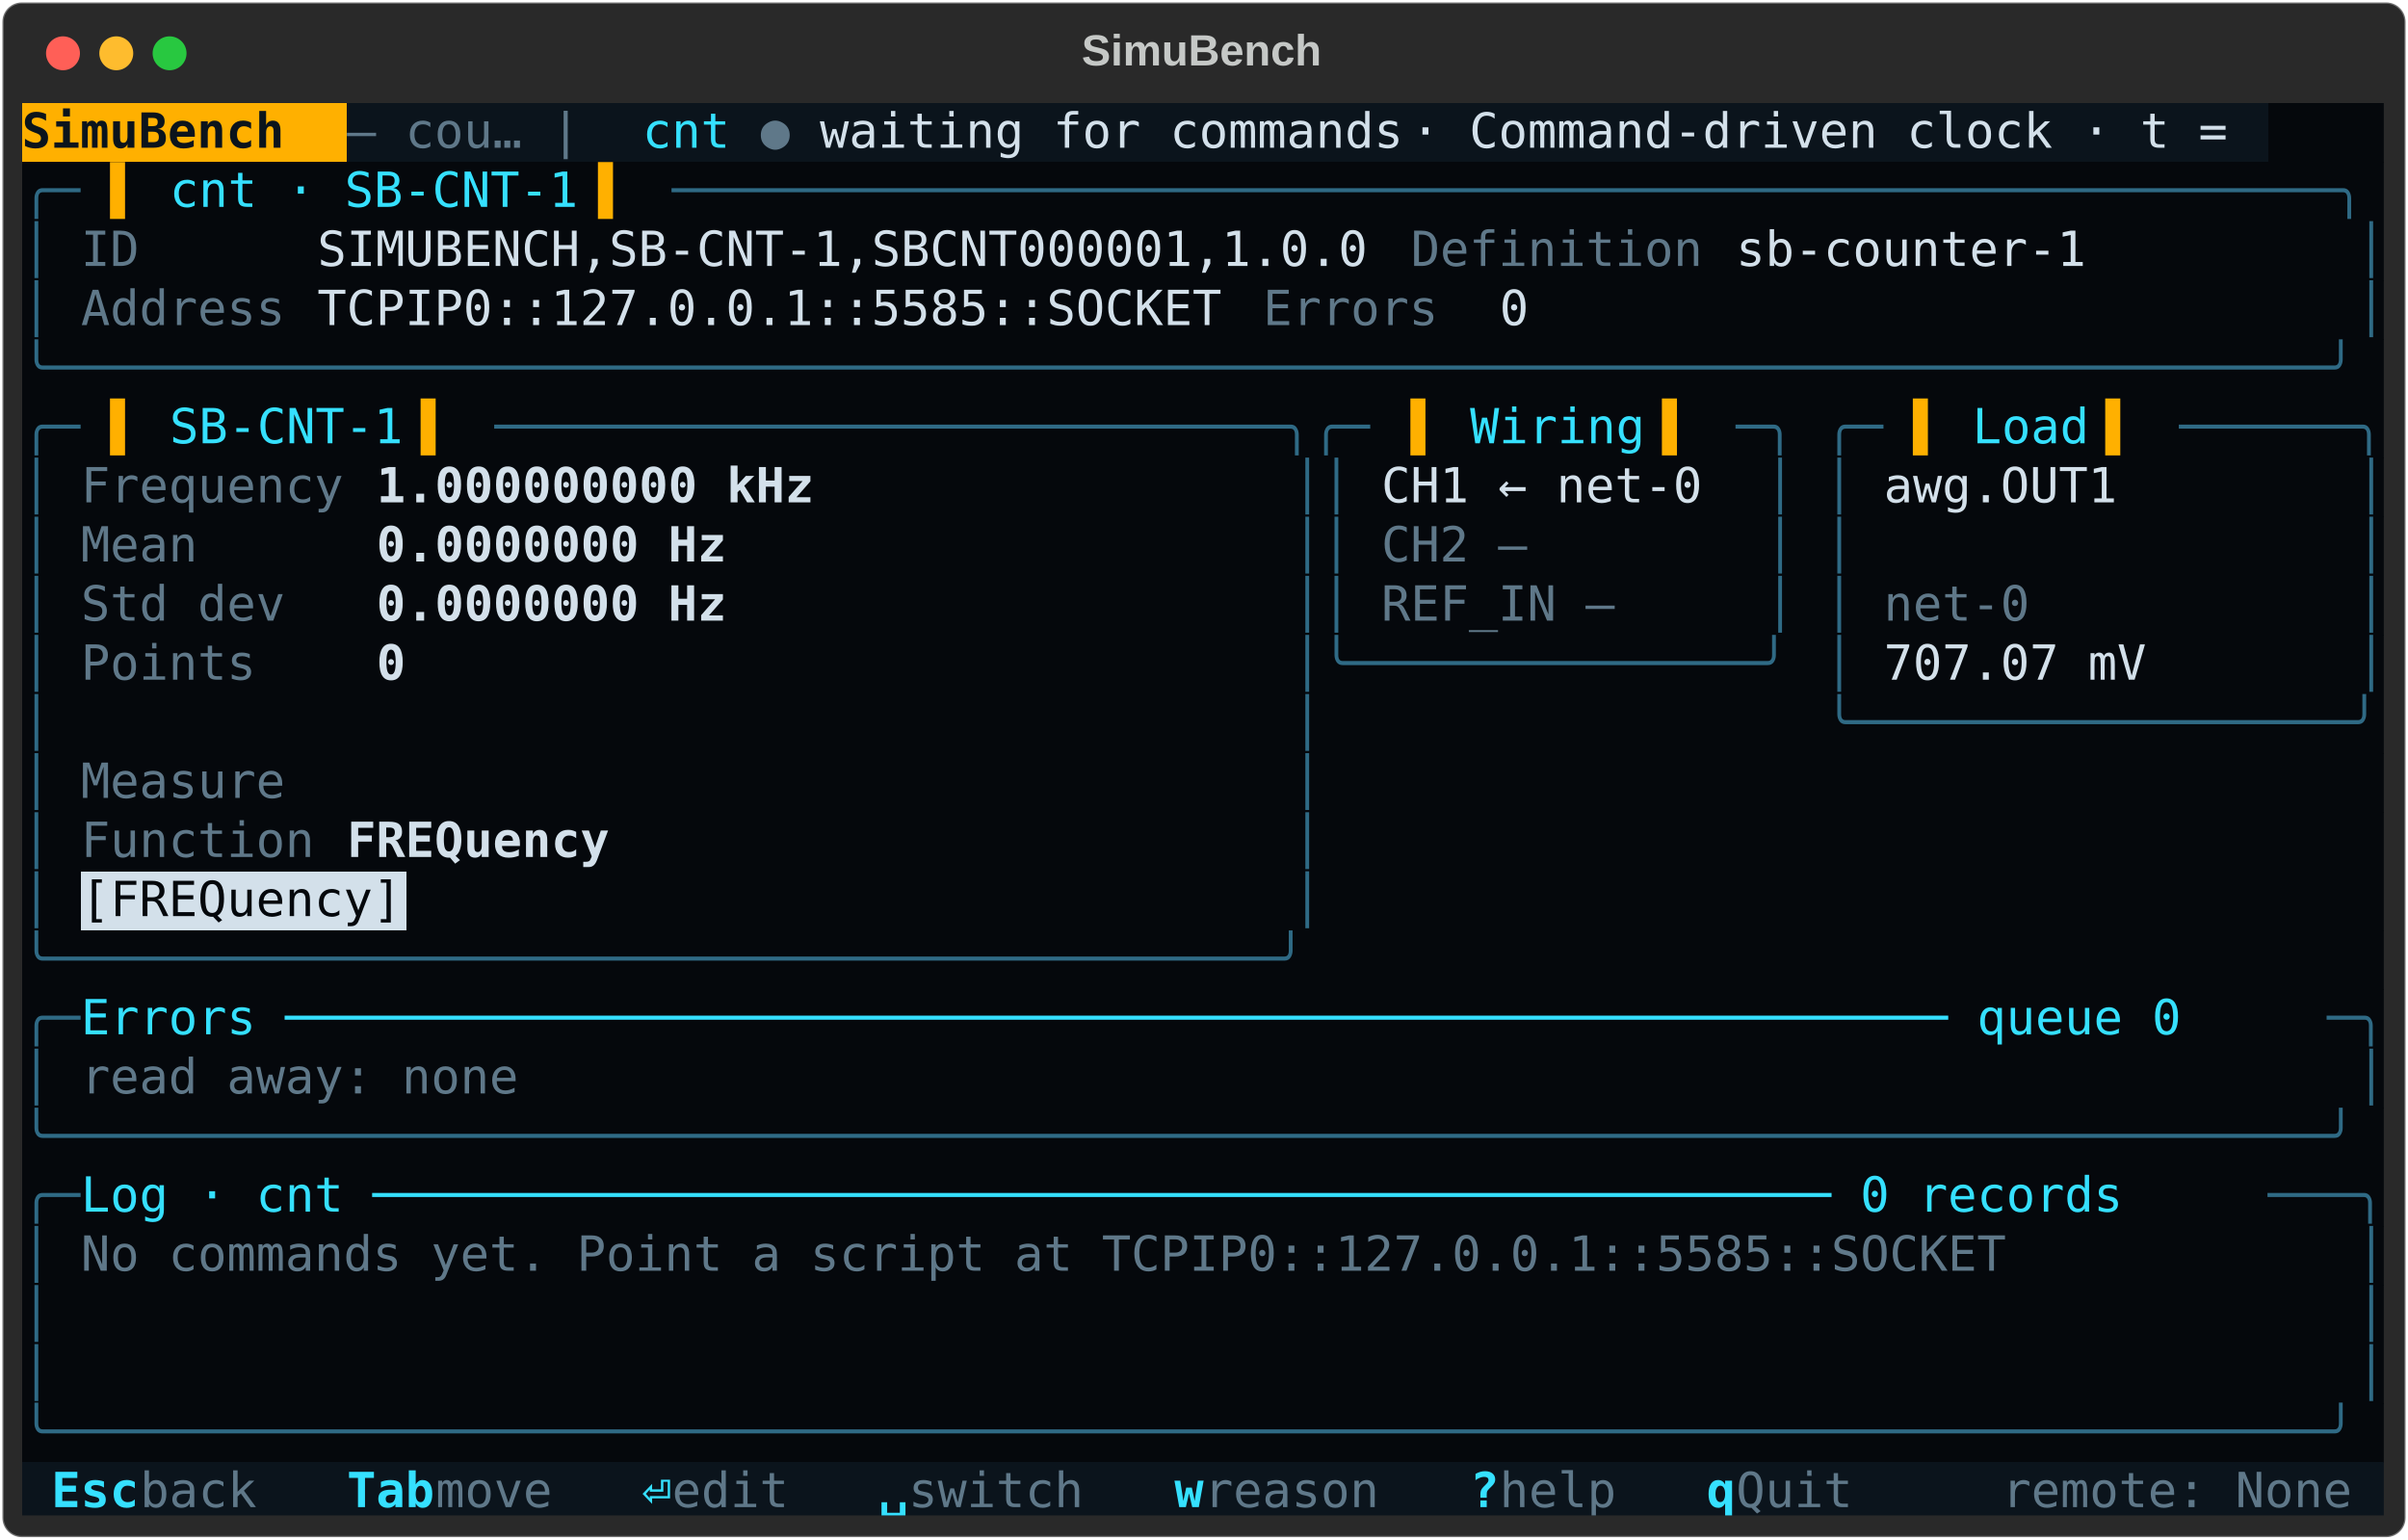
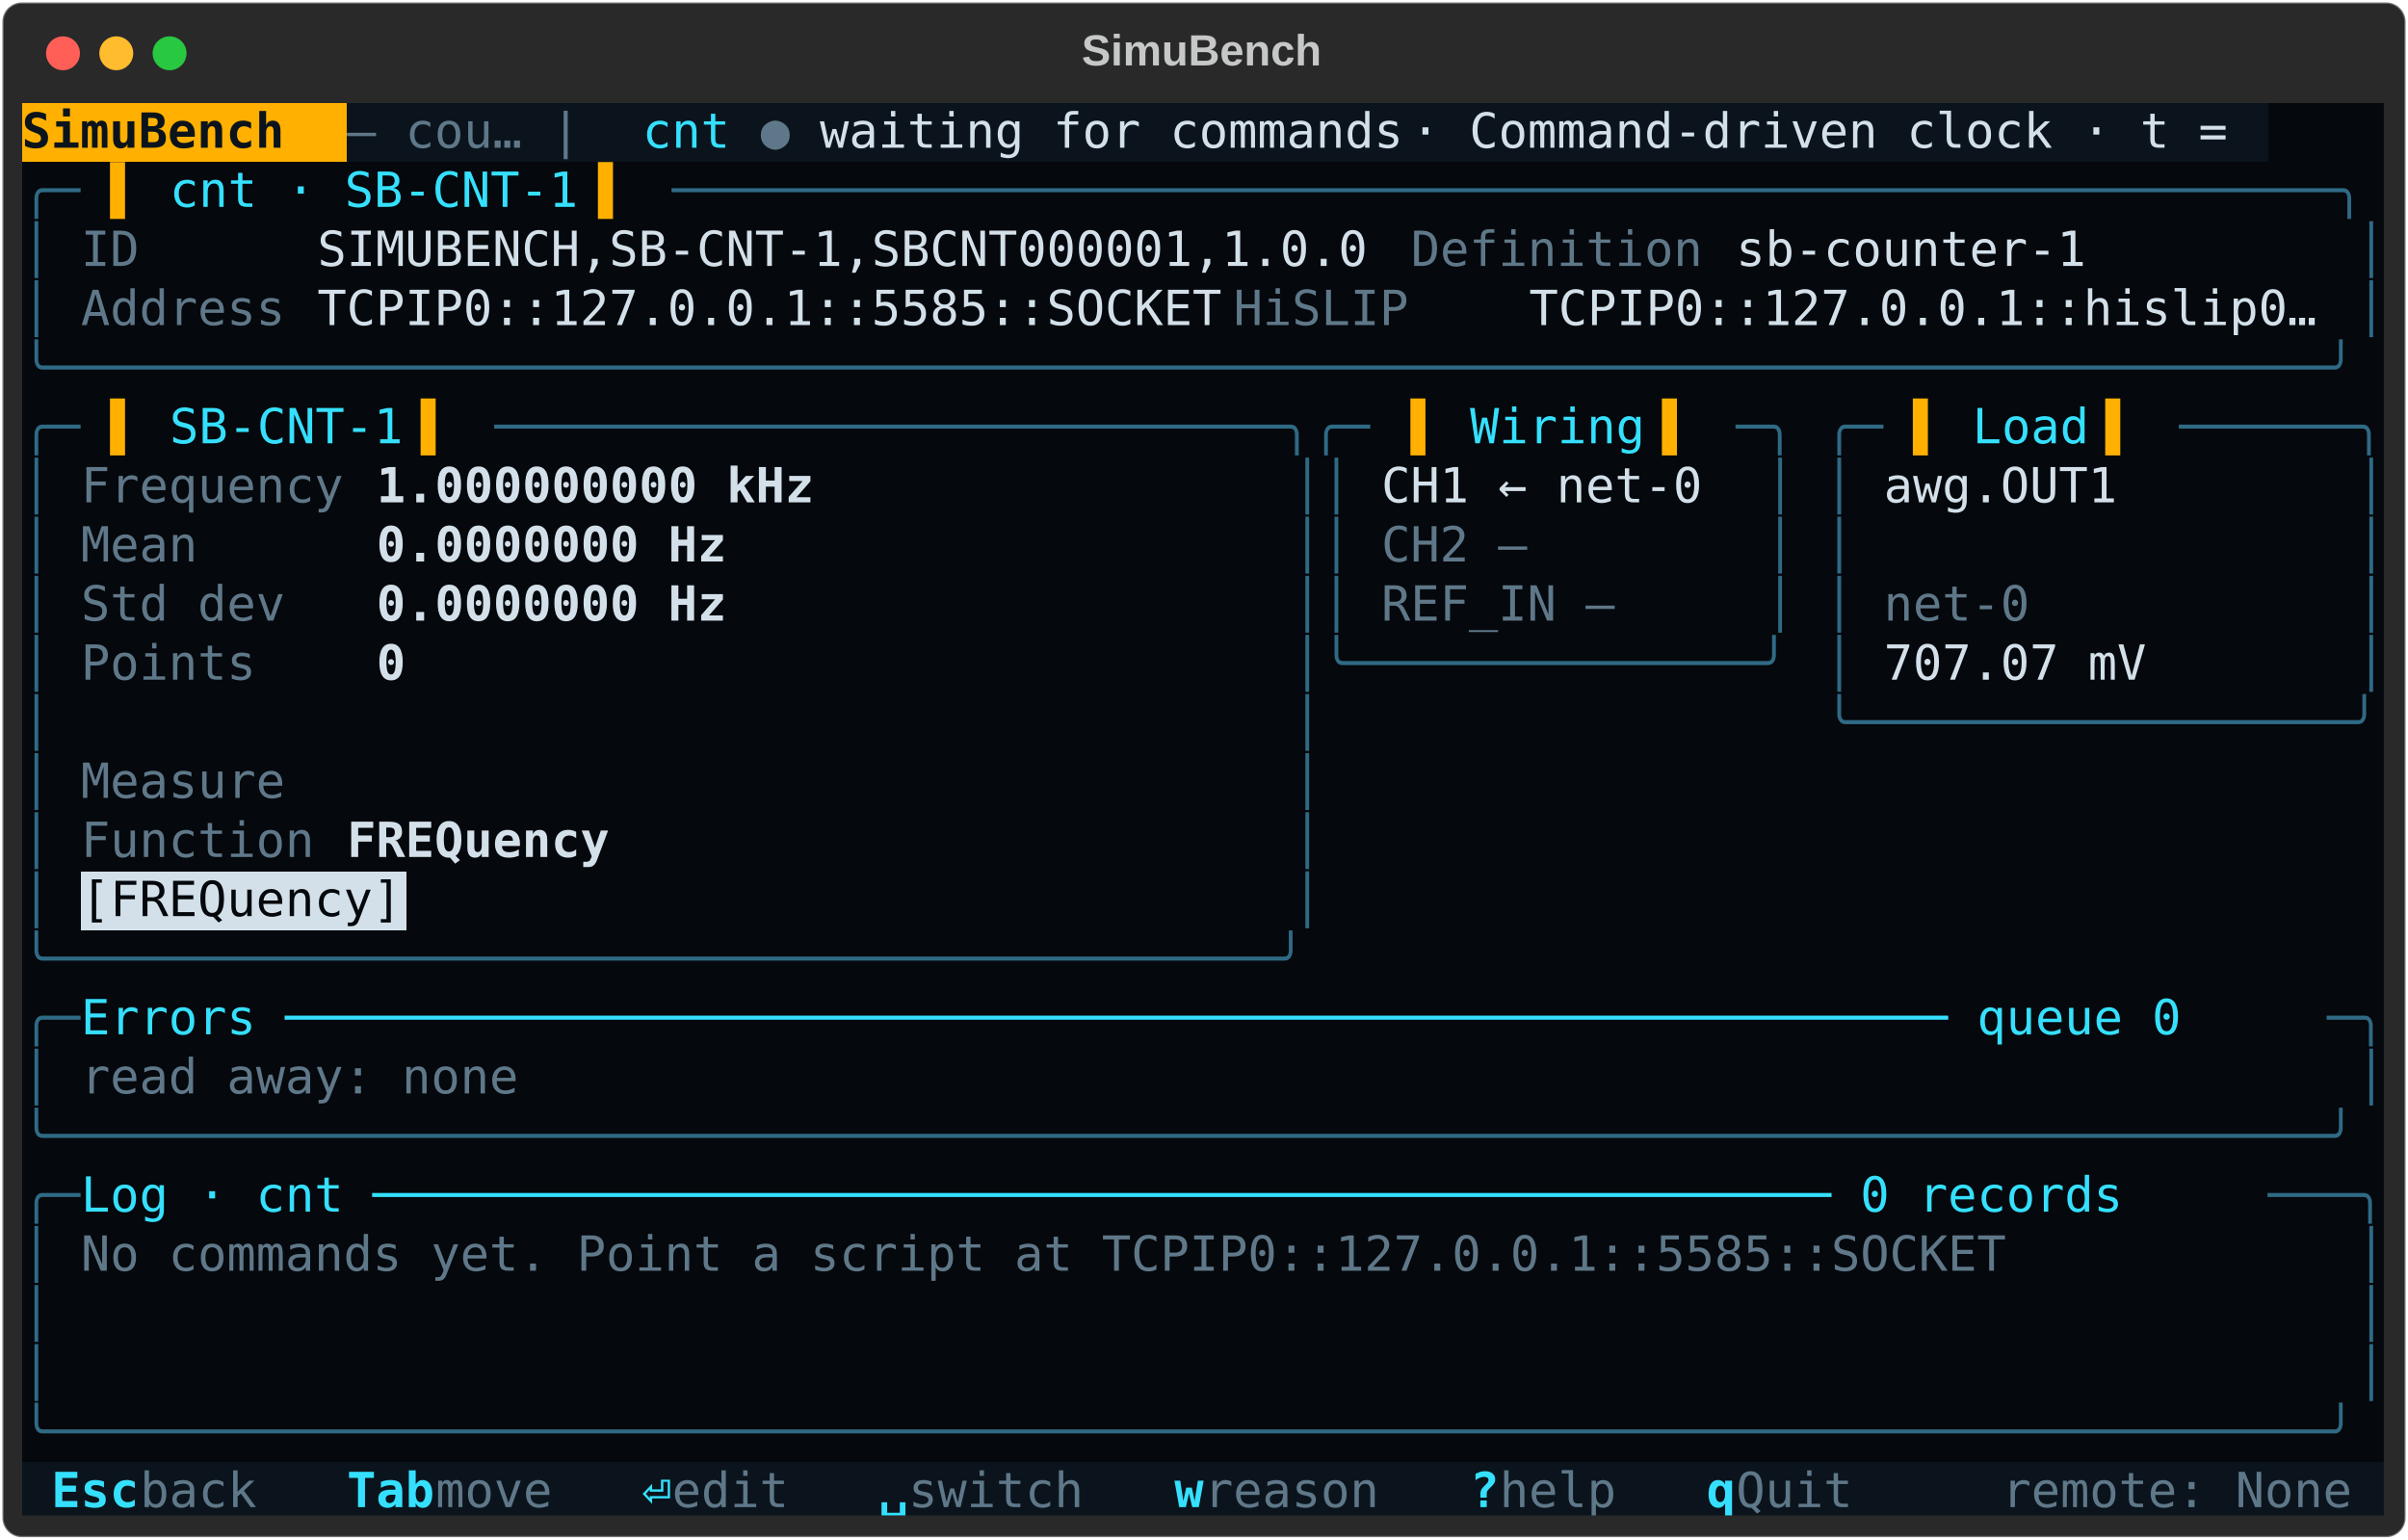
<svg xmlns="http://www.w3.org/2000/svg" class="rich-terminal" viewBox="0 0 994 635.6">
  <style>

    @font-face {
        font-family: "Fira Code";
        src: local("FiraCode-Regular"),
                url("https://cdnjs.cloudflare.com/ajax/libs/firacode/6.2.0/woff2/FiraCode-Regular.woff2") format("woff2"),
                url("https://cdnjs.cloudflare.com/ajax/libs/firacode/6.2.0/woff/FiraCode-Regular.woff") format("woff");
        font-style: normal;
        font-weight: 400;
    }
    @font-face {
        font-family: "Fira Code";
        src: local("FiraCode-Bold"),
                url("https://cdnjs.cloudflare.com/ajax/libs/firacode/6.2.0/woff2/FiraCode-Bold.woff2") format("woff2"),
                url("https://cdnjs.cloudflare.com/ajax/libs/firacode/6.2.0/woff/FiraCode-Bold.woff") format("woff");
        font-style: bold;
        font-weight: 700;
    }

    .terminal-matrix {
        font-family: Fira Code, monospace;
        font-size: 20px;
        line-height: 24.4px;
        font-variant-east-asian: full-width;
    }

    .terminal-title {
        font-size: 18px;
        font-weight: bold;
        font-family: arial;
    }

    .terminal-r1 { fill: #0b141c;font-weight: bold }
.terminal-r2 { fill: #5f7889 }
.terminal-r3 { fill: #35e0ff }
.terminal-r4 { fill: #d3e0ea }
.terminal-r5 { fill: #c5c8c6 }
.terminal-r6 { fill: #2f6a85 }
.terminal-r7 { fill: #ffb000 }
.terminal-r8 { fill: #d3e0ea;font-weight: bold }
.terminal-r9 { fill: #05080c }
.terminal-r10 { fill: #35e0ff;font-weight: bold }
    </style>
  <defs>
    <clipPath id="terminal-clip-terminal">
      <rect x="0" y="0" width="975.0" height="584.6" />
    </clipPath>
    <clipPath id="terminal-line-0">
      <rect x="0" y="1.5" width="976" height="24.65" />
    </clipPath>
    <clipPath id="terminal-line-1">
      <rect x="0" y="25.9" width="976" height="24.65" />
    </clipPath>
    <clipPath id="terminal-line-2">
      <rect x="0" y="50.3" width="976" height="24.65" />
    </clipPath>
    <clipPath id="terminal-line-3">
      <rect x="0" y="74.7" width="976" height="24.65" />
    </clipPath>
    <clipPath id="terminal-line-4">
      <rect x="0" y="99.1" width="976" height="24.65" />
    </clipPath>
    <clipPath id="terminal-line-5">
      <rect x="0" y="123.5" width="976" height="24.65" />
    </clipPath>
    <clipPath id="terminal-line-6">
      <rect x="0" y="147.9" width="976" height="24.65" />
    </clipPath>
    <clipPath id="terminal-line-7">
      <rect x="0" y="172.3" width="976" height="24.65" />
    </clipPath>
    <clipPath id="terminal-line-8">
      <rect x="0" y="196.7" width="976" height="24.65" />
    </clipPath>
    <clipPath id="terminal-line-9">
      <rect x="0" y="221.1" width="976" height="24.65" />
    </clipPath>
    <clipPath id="terminal-line-10">
      <rect x="0" y="245.5" width="976" height="24.65" />
    </clipPath>
    <clipPath id="terminal-line-11">
      <rect x="0" y="269.9" width="976" height="24.65" />
    </clipPath>
    <clipPath id="terminal-line-12">
      <rect x="0" y="294.3" width="976" height="24.65" />
    </clipPath>
    <clipPath id="terminal-line-13">
      <rect x="0" y="318.7" width="976" height="24.65" />
    </clipPath>
    <clipPath id="terminal-line-14">
      <rect x="0" y="343.1" width="976" height="24.65" />
    </clipPath>
    <clipPath id="terminal-line-15">
      <rect x="0" y="367.5" width="976" height="24.65" />
    </clipPath>
    <clipPath id="terminal-line-16">
      <rect x="0" y="391.9" width="976" height="24.65" />
    </clipPath>
    <clipPath id="terminal-line-17">
      <rect x="0" y="416.3" width="976" height="24.65" />
    </clipPath>
    <clipPath id="terminal-line-18">
      <rect x="0" y="440.7" width="976" height="24.65" />
    </clipPath>
    <clipPath id="terminal-line-19">
      <rect x="0" y="465.1" width="976" height="24.65" />
    </clipPath>
    <clipPath id="terminal-line-20">
      <rect x="0" y="489.5" width="976" height="24.65" />
    </clipPath>
    <clipPath id="terminal-line-21">
      <rect x="0" y="513.9" width="976" height="24.65" />
    </clipPath>
    <clipPath id="terminal-line-22">
      <rect x="0" y="538.3" width="976" height="24.65" />
    </clipPath>
  </defs>
  <rect fill="#292929" stroke="rgba(255,255,255,0.35)" stroke-width="1" x="1" y="1" width="992" height="633.6" rx="8" />
  <text class="terminal-title" fill="#c5c8c6" text-anchor="middle" x="496" y="27">SimuBench</text>
  <g transform="translate(26,22)">
    <circle cx="0" cy="0" r="7" fill="#ff5f57" />
    <circle cx="22" cy="0" r="7" fill="#febc2e" />
    <circle cx="44" cy="0" r="7" fill="#28c840" />
  </g>
  <g transform="translate(9, 41)" clip-path="url(#terminal-clip-terminal)">
    <rect fill="#ffb000" x="0" y="1.5" width="134.2" height="24.65" shape-rendering="crispEdges" />
    <rect fill="#0b141c" x="134.2" y="1.5" width="122" height="24.65" shape-rendering="crispEdges" />
    <rect fill="#0b141c" x="256.2" y="1.5" width="36.6" height="24.65" shape-rendering="crispEdges" />
    <rect fill="#0b141c" x="292.8" y="1.5" width="12.2" height="24.65" shape-rendering="crispEdges" />
    <rect fill="#0b141c" x="305" y="1.5" width="24.4" height="24.65" shape-rendering="crispEdges" />
    <rect fill="#0b141c" x="329.4" y="1.5" width="244" height="24.65" shape-rendering="crispEdges" />
    <rect fill="#0b141c" x="573.4" y="1.5" width="353.8" height="24.65" shape-rendering="crispEdges" />
    <rect fill="#05080c" x="927.2" y="1.5" width="48.8" height="24.65" shape-rendering="crispEdges" />
    <rect fill="#05080c" x="0" y="25.9" width="24.4" height="24.65" shape-rendering="crispEdges" />
    <rect fill="#05080c" x="24.4" y="25.9" width="12.2" height="24.65" shape-rendering="crispEdges" />
    <rect fill="#05080c" x="36.6" y="25.9" width="24.4" height="24.65" shape-rendering="crispEdges" />
    <rect fill="#05080c" x="61" y="25.9" width="170.8" height="24.65" shape-rendering="crispEdges" />
    <rect fill="#05080c" x="231.8" y="25.9" width="24.4" height="24.65" shape-rendering="crispEdges" />
    <rect fill="#05080c" x="256.2" y="25.9" width="12.2" height="24.65" shape-rendering="crispEdges" />
    <rect fill="#05080c" x="268.4" y="25.9" width="707.6" height="24.65" shape-rendering="crispEdges" />
    <rect fill="#05080c" x="0" y="50.3" width="12.2" height="24.65" shape-rendering="crispEdges" />
    <rect fill="#05080c" x="12.2" y="50.3" width="12.2" height="24.65" shape-rendering="crispEdges" />
    <rect fill="#05080c" x="24.4" y="50.3" width="97.6" height="24.65" shape-rendering="crispEdges" />
    <rect fill="#05080c" x="122" y="50.3" width="451.4" height="24.65" shape-rendering="crispEdges" />
    <rect fill="#05080c" x="573.4" y="50.3" width="134.2" height="24.65" shape-rendering="crispEdges" />
    <rect fill="#05080c" x="707.6" y="50.3" width="244" height="24.65" shape-rendering="crispEdges" />
    <rect fill="#05080c" x="951.6" y="50.3" width="12.2" height="24.65" shape-rendering="crispEdges" />
    <rect fill="#05080c" x="963.8" y="50.3" width="12.2" height="24.65" shape-rendering="crispEdges" />
    <rect fill="#05080c" x="0" y="74.7" width="12.2" height="24.65" shape-rendering="crispEdges" />
    <rect fill="#05080c" x="12.2" y="74.7" width="12.2" height="24.65" shape-rendering="crispEdges" />
    <rect fill="#05080c" x="24.4" y="74.7" width="97.6" height="24.65" shape-rendering="crispEdges" />
-     <rect fill="#05080c" x="122" y="74.7" width="390.4" height="24.65" shape-rendering="crispEdges" />
-     <rect fill="#05080c" x="512.4" y="74.7" width="97.6" height="24.65" shape-rendering="crispEdges" />
-     <rect fill="#05080c" x="610" y="74.7" width="341.6" height="24.65" shape-rendering="crispEdges" />
+     <rect fill="#05080c" x="122" y="74.7" width="378.2" height="24.65" shape-rendering="crispEdges" />
+     <rect fill="#05080c" x="500.2" y="74.7" width="122" height="24.65" shape-rendering="crispEdges" />
+     <rect fill="#05080c" x="622.2" y="74.7" width="329.4" height="24.65" shape-rendering="crispEdges" />
    <rect fill="#05080c" x="951.6" y="74.7" width="12.2" height="24.65" shape-rendering="crispEdges" />
    <rect fill="#05080c" x="963.8" y="74.7" width="12.2" height="24.65" shape-rendering="crispEdges" />
    <rect fill="#05080c" x="0" y="99.1" width="976" height="24.65" shape-rendering="crispEdges" />
    <rect fill="#05080c" x="0" y="123.5" width="24.4" height="24.65" shape-rendering="crispEdges" />
    <rect fill="#05080c" x="24.4" y="123.5" width="12.2" height="24.65" shape-rendering="crispEdges" />
    <rect fill="#05080c" x="36.6" y="123.5" width="24.4" height="24.65" shape-rendering="crispEdges" />
    <rect fill="#05080c" x="61" y="123.5" width="97.6" height="24.65" shape-rendering="crispEdges" />
    <rect fill="#05080c" x="158.6" y="123.5" width="24.4" height="24.65" shape-rendering="crispEdges" />
    <rect fill="#05080c" x="183" y="123.5" width="12.2" height="24.65" shape-rendering="crispEdges" />
    <rect fill="#05080c" x="195.2" y="123.5" width="366" height="24.65" shape-rendering="crispEdges" />
    <rect fill="#05080c" x="561.2" y="123.5" width="12.2" height="24.65" shape-rendering="crispEdges" />
    <rect fill="#05080c" x="573.4" y="123.5" width="24.4" height="24.65" shape-rendering="crispEdges" />
    <rect fill="#05080c" x="597.8" y="123.5" width="73.2" height="24.65" shape-rendering="crispEdges" />
    <rect fill="#05080c" x="671" y="123.5" width="24.4" height="24.65" shape-rendering="crispEdges" />
    <rect fill="#05080c" x="695.4" y="123.5" width="12.2" height="24.65" shape-rendering="crispEdges" />
    <rect fill="#05080c" x="707.6" y="123.5" width="24.4" height="24.65" shape-rendering="crispEdges" />
    <rect fill="#05080c" x="732" y="123.5" width="12.2" height="24.65" shape-rendering="crispEdges" />
    <rect fill="#05080c" x="744.2" y="123.5" width="24.4" height="24.65" shape-rendering="crispEdges" />
    <rect fill="#05080c" x="768.6" y="123.5" width="12.2" height="24.65" shape-rendering="crispEdges" />
    <rect fill="#05080c" x="780.8" y="123.5" width="24.4" height="24.65" shape-rendering="crispEdges" />
    <rect fill="#05080c" x="805.2" y="123.5" width="48.8" height="24.65" shape-rendering="crispEdges" />
    <rect fill="#05080c" x="854" y="123.5" width="24.4" height="24.65" shape-rendering="crispEdges" />
    <rect fill="#05080c" x="878.4" y="123.5" width="12.2" height="24.65" shape-rendering="crispEdges" />
    <rect fill="#05080c" x="890.6" y="123.5" width="85.4" height="24.65" shape-rendering="crispEdges" />
    <rect fill="#05080c" x="0" y="147.9" width="12.2" height="24.65" shape-rendering="crispEdges" />
    <rect fill="#05080c" x="12.2" y="147.9" width="12.2" height="24.65" shape-rendering="crispEdges" />
    <rect fill="#05080c" x="24.4" y="147.9" width="122" height="24.65" shape-rendering="crispEdges" />
    <rect fill="#05080c" x="146.4" y="147.9" width="183" height="24.65" shape-rendering="crispEdges" />
    <rect fill="#05080c" x="329.4" y="147.9" width="183" height="24.65" shape-rendering="crispEdges" />
    <rect fill="#05080c" x="512.4" y="147.9" width="12.2" height="24.65" shape-rendering="crispEdges" />
    <rect fill="#05080c" x="524.6" y="147.9" width="24.4" height="24.65" shape-rendering="crispEdges" />
    <rect fill="#05080c" x="549" y="147.9" width="12.2" height="24.65" shape-rendering="crispEdges" />
    <rect fill="#05080c" x="561.2" y="147.9" width="146.4" height="24.65" shape-rendering="crispEdges" />
    <rect fill="#05080c" x="707.6" y="147.9" width="12.2" height="24.65" shape-rendering="crispEdges" />
    <rect fill="#05080c" x="719.8" y="147.9" width="12.2" height="24.65" shape-rendering="crispEdges" />
    <rect fill="#05080c" x="732" y="147.9" width="12.2" height="24.65" shape-rendering="crispEdges" />
    <rect fill="#05080c" x="744.2" y="147.9" width="12.2" height="24.65" shape-rendering="crispEdges" />
    <rect fill="#05080c" x="756.4" y="147.9" width="12.2" height="24.65" shape-rendering="crispEdges" />
    <rect fill="#05080c" x="768.6" y="147.9" width="170.8" height="24.65" shape-rendering="crispEdges" />
    <rect fill="#05080c" x="939.4" y="147.9" width="24.4" height="24.65" shape-rendering="crispEdges" />
    <rect fill="#05080c" x="963.8" y="147.9" width="12.2" height="24.65" shape-rendering="crispEdges" />
    <rect fill="#05080c" x="0" y="172.3" width="12.2" height="24.65" shape-rendering="crispEdges" />
    <rect fill="#05080c" x="12.2" y="172.3" width="12.2" height="24.65" shape-rendering="crispEdges" />
    <rect fill="#05080c" x="24.4" y="172.3" width="122" height="24.65" shape-rendering="crispEdges" />
    <rect fill="#05080c" x="146.4" y="172.3" width="146.4" height="24.65" shape-rendering="crispEdges" />
    <rect fill="#05080c" x="292.8" y="172.3" width="219.6" height="24.65" shape-rendering="crispEdges" />
    <rect fill="#05080c" x="512.4" y="172.3" width="12.2" height="24.65" shape-rendering="crispEdges" />
    <rect fill="#05080c" x="524.6" y="172.3" width="24.4" height="24.65" shape-rendering="crispEdges" />
    <rect fill="#05080c" x="549" y="172.3" width="12.2" height="24.65" shape-rendering="crispEdges" />
    <rect fill="#05080c" x="561.2" y="172.3" width="61" height="24.65" shape-rendering="crispEdges" />
    <rect fill="#05080c" x="622.2" y="172.3" width="85.4" height="24.65" shape-rendering="crispEdges" />
    <rect fill="#05080c" x="707.6" y="172.3" width="12.2" height="24.65" shape-rendering="crispEdges" />
    <rect fill="#05080c" x="719.8" y="172.3" width="12.2" height="24.65" shape-rendering="crispEdges" />
    <rect fill="#05080c" x="732" y="172.3" width="12.2" height="24.65" shape-rendering="crispEdges" />
    <rect fill="#05080c" x="744.2" y="172.3" width="12.2" height="24.65" shape-rendering="crispEdges" />
    <rect fill="#05080c" x="756.4" y="172.3" width="12.2" height="24.65" shape-rendering="crispEdges" />
    <rect fill="#05080c" x="768.6" y="172.3" width="170.8" height="24.65" shape-rendering="crispEdges" />
    <rect fill="#05080c" x="939.4" y="172.3" width="24.4" height="24.65" shape-rendering="crispEdges" />
    <rect fill="#05080c" x="963.8" y="172.3" width="12.2" height="24.65" shape-rendering="crispEdges" />
    <rect fill="#05080c" x="0" y="196.7" width="12.2" height="24.65" shape-rendering="crispEdges" />
    <rect fill="#05080c" x="12.2" y="196.7" width="12.2" height="24.65" shape-rendering="crispEdges" />
    <rect fill="#05080c" x="24.4" y="196.7" width="122" height="24.65" shape-rendering="crispEdges" />
    <rect fill="#05080c" x="146.4" y="196.7" width="146.4" height="24.65" shape-rendering="crispEdges" />
    <rect fill="#05080c" x="292.8" y="196.7" width="219.6" height="24.65" shape-rendering="crispEdges" />
    <rect fill="#05080c" x="512.4" y="196.7" width="12.2" height="24.65" shape-rendering="crispEdges" />
    <rect fill="#05080c" x="524.6" y="196.7" width="24.4" height="24.65" shape-rendering="crispEdges" />
    <rect fill="#05080c" x="549" y="196.7" width="12.2" height="24.65" shape-rendering="crispEdges" />
    <rect fill="#05080c" x="561.2" y="196.7" width="97.6" height="24.65" shape-rendering="crispEdges" />
    <rect fill="#05080c" x="658.8" y="196.7" width="48.8" height="24.65" shape-rendering="crispEdges" />
    <rect fill="#05080c" x="707.6" y="196.7" width="12.2" height="24.65" shape-rendering="crispEdges" />
    <rect fill="#05080c" x="719.8" y="196.7" width="12.2" height="24.65" shape-rendering="crispEdges" />
    <rect fill="#05080c" x="732" y="196.7" width="12.2" height="24.65" shape-rendering="crispEdges" />
    <rect fill="#05080c" x="744.2" y="196.7" width="12.2" height="24.65" shape-rendering="crispEdges" />
    <rect fill="#05080c" x="756.4" y="196.7" width="12.2" height="24.65" shape-rendering="crispEdges" />
    <rect fill="#05080c" x="768.6" y="196.7" width="61" height="24.65" shape-rendering="crispEdges" />
    <rect fill="#05080c" x="829.6" y="196.7" width="109.8" height="24.65" shape-rendering="crispEdges" />
    <rect fill="#05080c" x="939.4" y="196.7" width="24.4" height="24.65" shape-rendering="crispEdges" />
    <rect fill="#05080c" x="963.8" y="196.7" width="12.2" height="24.65" shape-rendering="crispEdges" />
    <rect fill="#05080c" x="0" y="221.1" width="12.2" height="24.65" shape-rendering="crispEdges" />
    <rect fill="#05080c" x="12.2" y="221.1" width="12.2" height="24.65" shape-rendering="crispEdges" />
    <rect fill="#05080c" x="24.4" y="221.1" width="122" height="24.65" shape-rendering="crispEdges" />
    <rect fill="#05080c" x="146.4" y="221.1" width="12.2" height="24.65" shape-rendering="crispEdges" />
    <rect fill="#05080c" x="158.6" y="221.1" width="353.8" height="24.65" shape-rendering="crispEdges" />
    <rect fill="#05080c" x="512.4" y="221.1" width="12.2" height="24.65" shape-rendering="crispEdges" />
    <rect fill="#05080c" x="524.6" y="221.1" width="207.4" height="24.65" shape-rendering="crispEdges" />
    <rect fill="#05080c" x="732" y="221.1" width="12.2" height="24.65" shape-rendering="crispEdges" />
    <rect fill="#05080c" x="744.2" y="221.1" width="12.2" height="24.65" shape-rendering="crispEdges" />
    <rect fill="#05080c" x="756.4" y="221.1" width="12.2" height="24.65" shape-rendering="crispEdges" />
    <rect fill="#05080c" x="768.6" y="221.1" width="170.8" height="24.65" shape-rendering="crispEdges" />
    <rect fill="#05080c" x="939.4" y="221.1" width="24.4" height="24.65" shape-rendering="crispEdges" />
    <rect fill="#05080c" x="963.8" y="221.1" width="12.2" height="24.65" shape-rendering="crispEdges" />
    <rect fill="#05080c" x="0" y="245.5" width="12.2" height="24.65" shape-rendering="crispEdges" />
    <rect fill="#05080c" x="12.2" y="245.5" width="12.2" height="24.65" shape-rendering="crispEdges" />
    <rect fill="#05080c" x="24.4" y="245.5" width="488" height="24.65" shape-rendering="crispEdges" />
    <rect fill="#05080c" x="512.4" y="245.5" width="12.2" height="24.65" shape-rendering="crispEdges" />
    <rect fill="#05080c" x="524.6" y="245.5" width="12.2" height="24.65" shape-rendering="crispEdges" />
    <rect fill="#05080c" x="536.8" y="245.5" width="207.4" height="24.65" shape-rendering="crispEdges" />
    <rect fill="#05080c" x="744.2" y="245.5" width="231.8" height="24.65" shape-rendering="crispEdges" />
    <rect fill="#05080c" x="0" y="269.9" width="12.2" height="24.65" shape-rendering="crispEdges" />
    <rect fill="#05080c" x="12.2" y="269.9" width="12.2" height="24.65" shape-rendering="crispEdges" />
    <rect fill="#05080c" x="24.4" y="269.9" width="219.6" height="24.65" shape-rendering="crispEdges" />
    <rect fill="#05080c" x="244" y="269.9" width="268.4" height="24.65" shape-rendering="crispEdges" />
    <rect fill="#05080c" x="512.4" y="269.9" width="12.2" height="24.65" shape-rendering="crispEdges" />
    <rect fill="#05080c" x="524.6" y="269.9" width="12.2" height="24.65" shape-rendering="crispEdges" />
    <rect fill="#05080c" x="536.8" y="269.9" width="439.2" height="24.65" shape-rendering="crispEdges" />
    <rect fill="#05080c" x="0" y="294.3" width="12.2" height="24.65" shape-rendering="crispEdges" />
    <rect fill="#05080c" x="12.2" y="294.3" width="12.2" height="24.65" shape-rendering="crispEdges" />
    <rect fill="#05080c" x="24.4" y="294.3" width="109.8" height="24.65" shape-rendering="crispEdges" />
    <rect fill="#05080c" x="134.2" y="294.3" width="109.8" height="24.65" shape-rendering="crispEdges" />
    <rect fill="#05080c" x="244" y="294.3" width="268.4" height="24.65" shape-rendering="crispEdges" />
    <rect fill="#05080c" x="512.4" y="294.3" width="12.2" height="24.65" shape-rendering="crispEdges" />
    <rect fill="#05080c" x="524.6" y="294.3" width="12.2" height="24.65" shape-rendering="crispEdges" />
    <rect fill="#05080c" x="536.8" y="294.3" width="439.2" height="24.65" shape-rendering="crispEdges" />
    <rect fill="#05080c" x="0" y="318.7" width="12.2" height="24.65" shape-rendering="crispEdges" />
    <rect fill="#05080c" x="12.2" y="318.7" width="12.2" height="24.65" shape-rendering="crispEdges" />
    <rect fill="#d3e0ea" x="24.4" y="318.7" width="134.2" height="24.65" shape-rendering="crispEdges" />
    <rect fill="#05080c" x="158.6" y="318.7" width="366" height="24.65" shape-rendering="crispEdges" />
    <rect fill="#05080c" x="524.6" y="318.7" width="12.2" height="24.65" shape-rendering="crispEdges" />
    <rect fill="#05080c" x="536.8" y="318.7" width="439.2" height="24.65" shape-rendering="crispEdges" />
    <rect fill="#05080c" x="0" y="343.1" width="536.8" height="24.65" shape-rendering="crispEdges" />
    <rect fill="#05080c" x="536.8" y="343.1" width="439.2" height="24.65" shape-rendering="crispEdges" />
    <rect fill="#05080c" x="0" y="367.5" width="24.4" height="24.65" shape-rendering="crispEdges" />
    <rect fill="#05080c" x="24.4" y="367.5" width="927.2" height="24.65" shape-rendering="crispEdges" />
    <rect fill="#05080c" x="951.6" y="367.5" width="24.4" height="24.65" shape-rendering="crispEdges" />
    <rect fill="#05080c" x="0" y="391.9" width="12.2" height="24.65" shape-rendering="crispEdges" />
    <rect fill="#05080c" x="12.2" y="391.9" width="12.2" height="24.65" shape-rendering="crispEdges" />
    <rect fill="#05080c" x="24.4" y="391.9" width="183" height="24.65" shape-rendering="crispEdges" />
    <rect fill="#05080c" x="207.4" y="391.9" width="744.2" height="24.65" shape-rendering="crispEdges" />
    <rect fill="#05080c" x="951.6" y="391.9" width="12.2" height="24.65" shape-rendering="crispEdges" />
    <rect fill="#05080c" x="963.8" y="391.9" width="12.2" height="24.65" shape-rendering="crispEdges" />
    <rect fill="#05080c" x="0" y="416.3" width="976" height="24.65" shape-rendering="crispEdges" />
    <rect fill="#05080c" x="0" y="440.7" width="24.4" height="24.65" shape-rendering="crispEdges" />
    <rect fill="#05080c" x="24.4" y="440.7" width="902.8" height="24.65" shape-rendering="crispEdges" />
    <rect fill="#05080c" x="927.2" y="440.7" width="48.8" height="24.65" shape-rendering="crispEdges" />
    <rect fill="#05080c" x="0" y="465.1" width="12.2" height="24.65" shape-rendering="crispEdges" />
    <rect fill="#05080c" x="12.2" y="465.1" width="12.2" height="24.65" shape-rendering="crispEdges" />
    <rect fill="#05080c" x="24.4" y="465.1" width="805.2" height="24.65" shape-rendering="crispEdges" />
    <rect fill="#05080c" x="829.6" y="465.1" width="134.2" height="24.65" shape-rendering="crispEdges" />
    <rect fill="#05080c" x="963.8" y="465.1" width="12.2" height="24.65" shape-rendering="crispEdges" />
    <rect fill="#05080c" x="0" y="489.5" width="12.2" height="24.65" shape-rendering="crispEdges" />
    <rect fill="#05080c" x="12.2" y="489.5" width="951.6" height="24.65" shape-rendering="crispEdges" />
    <rect fill="#05080c" x="963.8" y="489.5" width="12.2" height="24.65" shape-rendering="crispEdges" />
    <rect fill="#05080c" x="0" y="513.9" width="12.2" height="24.65" shape-rendering="crispEdges" />
    <rect fill="#05080c" x="12.2" y="513.9" width="951.6" height="24.65" shape-rendering="crispEdges" />
    <rect fill="#05080c" x="963.8" y="513.9" width="12.2" height="24.65" shape-rendering="crispEdges" />
    <rect fill="#05080c" x="0" y="538.3" width="976" height="24.65" shape-rendering="crispEdges" />
    <rect fill="#0b141c" x="0" y="562.7" width="12.2" height="24.65" shape-rendering="crispEdges" />
    <rect fill="#0b141c" x="12.2" y="562.7" width="36.6" height="24.65" shape-rendering="crispEdges" />
    <rect fill="#0b141c" x="48.8" y="562.7" width="85.4" height="24.65" shape-rendering="crispEdges" />
    <rect fill="#0b141c" x="134.2" y="562.7" width="36.6" height="24.65" shape-rendering="crispEdges" />
    <rect fill="#0b141c" x="170.8" y="562.7" width="85.4" height="24.65" shape-rendering="crispEdges" />
    <rect fill="#0b141c" x="256.2" y="562.7" width="12.2" height="24.65" shape-rendering="crispEdges" />
    <rect fill="#0b141c" x="268.4" y="562.7" width="85.4" height="24.65" shape-rendering="crispEdges" />
    <rect fill="#0b141c" x="353.8" y="562.7" width="12.2" height="24.65" shape-rendering="crispEdges" />
    <rect fill="#0b141c" x="366" y="562.7" width="109.8" height="24.65" shape-rendering="crispEdges" />
    <rect fill="#0b141c" x="475.8" y="562.7" width="12.2" height="24.65" shape-rendering="crispEdges" />
    <rect fill="#0b141c" x="488" y="562.7" width="109.8" height="24.65" shape-rendering="crispEdges" />
    <rect fill="#0b141c" x="597.8" y="562.7" width="12.2" height="24.65" shape-rendering="crispEdges" />
    <rect fill="#0b141c" x="610" y="562.7" width="85.4" height="24.65" shape-rendering="crispEdges" />
    <rect fill="#0b141c" x="695.4" y="562.7" width="12.2" height="24.65" shape-rendering="crispEdges" />
    <rect fill="#0b141c" x="707.6" y="562.7" width="85.4" height="24.65" shape-rendering="crispEdges" />
    <rect fill="#0b141c" x="793" y="562.7" width="24.4" height="24.65" shape-rendering="crispEdges" />
    <rect fill="#0b141c" x="817.4" y="562.7" width="158.6" height="24.65" shape-rendering="crispEdges" />
    <g class="terminal-matrix">
      <text class="terminal-r1" x="0" y="20" textLength="134.2" clip-path="url(#terminal-line-0)"> SimuBench </text>
      <text class="terminal-r2" x="134.2" y="20" textLength="122" clip-path="url(#terminal-line-0)"> — cou… | </text>
      <text class="terminal-r3" x="256.2" y="20" textLength="36.6" clip-path="url(#terminal-line-0)">cnt</text>
      <text class="terminal-r2" x="305" y="20" textLength="24.4" clip-path="url(#terminal-line-0)">● </text>
      <text class="terminal-r4" x="329.4" y="20" textLength="244" clip-path="url(#terminal-line-0)">waiting for commands</text>
      <text class="terminal-r4" x="573.4" y="20" textLength="353.8" clip-path="url(#terminal-line-0)"> · Command-driven clock · t =</text>
      <text class="terminal-r5" x="976" y="20" textLength="12.2" clip-path="url(#terminal-line-0)">
</text>
      <text class="terminal-r6" x="0" y="44.4" textLength="24.4" clip-path="url(#terminal-line-1)">╭─</text>
      <text class="terminal-r7" x="36.6" y="44.4" textLength="24.4" clip-path="url(#terminal-line-1)">▌ </text>
      <text class="terminal-r3" x="61" y="44.4" textLength="170.8" clip-path="url(#terminal-line-1)">cnt · SB-CNT-1</text>
      <text class="terminal-r7" x="231.8" y="44.4" textLength="24.4" clip-path="url(#terminal-line-1)"> ▐</text>
      <text class="terminal-r6" x="268.4" y="44.4" textLength="707.6" clip-path="url(#terminal-line-1)">─────────────────────────────────────────────────────────╮</text>
      <text class="terminal-r5" x="976" y="44.4" textLength="12.2" clip-path="url(#terminal-line-1)">
</text>
      <text class="terminal-r6" x="0" y="68.8" textLength="12.2" clip-path="url(#terminal-line-2)">│</text>
      <text class="terminal-r2" x="24.4" y="68.8" textLength="97.6" clip-path="url(#terminal-line-2)">ID      </text>
      <text class="terminal-r4" x="122" y="68.8" textLength="451.4" clip-path="url(#terminal-line-2)">SIMUBENCH,SB-CNT-1,SBCNT000001,1.0.0 </text>
      <text class="terminal-r2" x="573.4" y="68.8" textLength="134.2" clip-path="url(#terminal-line-2)">Definition </text>
      <text class="terminal-r4" x="707.6" y="68.8" textLength="244" clip-path="url(#terminal-line-2)">sb-counter-1        </text>
      <text class="terminal-r6" x="963.8" y="68.8" textLength="12.2" clip-path="url(#terminal-line-2)">│</text>
      <text class="terminal-r5" x="976" y="68.8" textLength="12.2" clip-path="url(#terminal-line-2)">
</text>
      <text class="terminal-r6" x="0" y="93.2" textLength="12.2" clip-path="url(#terminal-line-3)">│</text>
      <text class="terminal-r2" x="24.4" y="93.2" textLength="97.6" clip-path="url(#terminal-line-3)">Address </text>
-       <text class="terminal-r4" x="122" y="93.2" textLength="390.4" clip-path="url(#terminal-line-3)">TCPIP0::127.0.0.1::5585::SOCKET </text>
-       <text class="terminal-r2" x="512.4" y="93.2" textLength="97.6" clip-path="url(#terminal-line-3)">Errors  </text>
-       <text class="terminal-r4" x="610" y="93.2" textLength="341.6" clip-path="url(#terminal-line-3)">0                           </text>
+       <text class="terminal-r4" x="122" y="93.2" textLength="378.2" clip-path="url(#terminal-line-3)">TCPIP0::127.0.0.1::5585::SOCKET</text>
+       <text class="terminal-r2" x="500.2" y="93.2" textLength="122" clip-path="url(#terminal-line-3)">   HiSLIP </text>
+       <text class="terminal-r4" x="622.2" y="93.2" textLength="329.4" clip-path="url(#terminal-line-3)">TCPIP0::127.0.0.1::hislip0…</text>
      <text class="terminal-r6" x="963.8" y="93.2" textLength="12.2" clip-path="url(#terminal-line-3)">│</text>
      <text class="terminal-r5" x="976" y="93.2" textLength="12.2" clip-path="url(#terminal-line-3)">
</text>
      <text class="terminal-r6" x="0" y="117.6" textLength="976" clip-path="url(#terminal-line-4)">╰──────────────────────────────────────────────────────────────────────────────╯</text>
      <text class="terminal-r5" x="976" y="117.6" textLength="12.2" clip-path="url(#terminal-line-4)">
</text>
      <text class="terminal-r6" x="0" y="142" textLength="24.4" clip-path="url(#terminal-line-5)">╭─</text>
      <text class="terminal-r7" x="36.6" y="142" textLength="24.4" clip-path="url(#terminal-line-5)">▌ </text>
      <text class="terminal-r3" x="61" y="142" textLength="97.6" clip-path="url(#terminal-line-5)">SB-CNT-1</text>
      <text class="terminal-r7" x="158.6" y="142" textLength="24.4" clip-path="url(#terminal-line-5)"> ▐</text>
      <text class="terminal-r6" x="195.2" y="142" textLength="366" clip-path="url(#terminal-line-5)">───────────────────────────╮╭─</text>
      <text class="terminal-r7" x="573.4" y="142" textLength="24.4" clip-path="url(#terminal-line-5)">▌ </text>
      <text class="terminal-r3" x="597.8" y="142" textLength="73.2" clip-path="url(#terminal-line-5)">Wiring</text>
      <text class="terminal-r7" x="671" y="142" textLength="24.4" clip-path="url(#terminal-line-5)"> ▐</text>
      <text class="terminal-r6" x="707.6" y="142" textLength="24.4" clip-path="url(#terminal-line-5)">─╮</text>
      <text class="terminal-r6" x="744.2" y="142" textLength="24.4" clip-path="url(#terminal-line-5)">╭─</text>
      <text class="terminal-r7" x="780.8" y="142" textLength="24.4" clip-path="url(#terminal-line-5)">▌ </text>
      <text class="terminal-r3" x="805.2" y="142" textLength="48.8" clip-path="url(#terminal-line-5)">Load</text>
      <text class="terminal-r7" x="854" y="142" textLength="24.4" clip-path="url(#terminal-line-5)"> ▐</text>
      <text class="terminal-r6" x="890.6" y="142" textLength="85.4" clip-path="url(#terminal-line-5)">──────╮</text>
      <text class="terminal-r5" x="976" y="142" textLength="12.2" clip-path="url(#terminal-line-5)">
</text>
      <text class="terminal-r6" x="0" y="166.4" textLength="12.2" clip-path="url(#terminal-line-6)">│</text>
      <text class="terminal-r2" x="24.4" y="166.4" textLength="122" clip-path="url(#terminal-line-6)">Frequency </text>
      <text class="terminal-r8" x="146.4" y="166.4" textLength="183" clip-path="url(#terminal-line-6)">1.000000000 kHz</text>
      <text class="terminal-r6" x="524.6" y="166.4" textLength="24.4" clip-path="url(#terminal-line-6)">││</text>
      <text class="terminal-r4" x="561.2" y="166.4" textLength="146.4" clip-path="url(#terminal-line-6)">CH1 ← net-0 </text>
      <text class="terminal-r6" x="719.8" y="166.4" textLength="12.2" clip-path="url(#terminal-line-6)">│</text>
      <text class="terminal-r6" x="744.2" y="166.4" textLength="12.2" clip-path="url(#terminal-line-6)">│</text>
      <text class="terminal-r4" x="768.6" y="166.4" textLength="170.8" clip-path="url(#terminal-line-6)">awg.OUT1      </text>
      <text class="terminal-r6" x="963.8" y="166.4" textLength="12.2" clip-path="url(#terminal-line-6)">│</text>
      <text class="terminal-r5" x="976" y="166.4" textLength="12.2" clip-path="url(#terminal-line-6)">
</text>
      <text class="terminal-r6" x="0" y="190.8" textLength="12.2" clip-path="url(#terminal-line-7)">│</text>
      <text class="terminal-r2" x="24.4" y="190.8" textLength="122" clip-path="url(#terminal-line-7)">Mean      </text>
      <text class="terminal-r8" x="146.4" y="190.8" textLength="146.4" clip-path="url(#terminal-line-7)">0.0000000 Hz</text>
      <text class="terminal-r6" x="524.6" y="190.8" textLength="24.4" clip-path="url(#terminal-line-7)">││</text>
      <text class="terminal-r2" x="561.2" y="190.8" textLength="61" clip-path="url(#terminal-line-7)">CH2 —</text>
      <text class="terminal-r6" x="719.8" y="190.8" textLength="12.2" clip-path="url(#terminal-line-7)">│</text>
      <text class="terminal-r6" x="744.2" y="190.8" textLength="12.2" clip-path="url(#terminal-line-7)">│</text>
      <text class="terminal-r6" x="963.8" y="190.8" textLength="12.2" clip-path="url(#terminal-line-7)">│</text>
      <text class="terminal-r5" x="976" y="190.8" textLength="12.2" clip-path="url(#terminal-line-7)">
</text>
      <text class="terminal-r6" x="0" y="215.2" textLength="12.2" clip-path="url(#terminal-line-8)">│</text>
      <text class="terminal-r2" x="24.4" y="215.2" textLength="122" clip-path="url(#terminal-line-8)">Std dev   </text>
      <text class="terminal-r8" x="146.4" y="215.2" textLength="146.4" clip-path="url(#terminal-line-8)">0.0000000 Hz</text>
      <text class="terminal-r6" x="524.6" y="215.2" textLength="24.4" clip-path="url(#terminal-line-8)">││</text>
      <text class="terminal-r2" x="561.2" y="215.2" textLength="97.6" clip-path="url(#terminal-line-8)">REF_IN —</text>
      <text class="terminal-r6" x="719.8" y="215.2" textLength="12.2" clip-path="url(#terminal-line-8)">│</text>
      <text class="terminal-r6" x="744.2" y="215.2" textLength="12.2" clip-path="url(#terminal-line-8)">│</text>
      <text class="terminal-r2" x="768.6" y="215.2" textLength="61" clip-path="url(#terminal-line-8)">net-0</text>
      <text class="terminal-r6" x="963.8" y="215.2" textLength="12.2" clip-path="url(#terminal-line-8)">│</text>
      <text class="terminal-r5" x="976" y="215.2" textLength="12.2" clip-path="url(#terminal-line-8)">
</text>
      <text class="terminal-r6" x="0" y="239.6" textLength="12.2" clip-path="url(#terminal-line-9)">│</text>
      <text class="terminal-r2" x="24.4" y="239.6" textLength="122" clip-path="url(#terminal-line-9)">Points    </text>
      <text class="terminal-r8" x="146.4" y="239.6" textLength="12.2" clip-path="url(#terminal-line-9)">0</text>
      <text class="terminal-r6" x="524.6" y="239.6" textLength="207.4" clip-path="url(#terminal-line-9)">│╰──────────────╯</text>
      <text class="terminal-r6" x="744.2" y="239.6" textLength="12.2" clip-path="url(#terminal-line-9)">│</text>
      <text class="terminal-r4" x="768.6" y="239.6" textLength="170.8" clip-path="url(#terminal-line-9)">707.07 mV     </text>
      <text class="terminal-r6" x="963.8" y="239.6" textLength="12.2" clip-path="url(#terminal-line-9)">│</text>
      <text class="terminal-r5" x="976" y="239.6" textLength="12.2" clip-path="url(#terminal-line-9)">
</text>
      <text class="terminal-r6" x="0" y="264" textLength="12.2" clip-path="url(#terminal-line-10)">│</text>
      <text class="terminal-r6" x="524.6" y="264" textLength="12.2" clip-path="url(#terminal-line-10)">│</text>
      <text class="terminal-r6" x="744.2" y="264" textLength="231.8" clip-path="url(#terminal-line-10)">╰─────────────────╯</text>
      <text class="terminal-r5" x="976" y="264" textLength="12.2" clip-path="url(#terminal-line-10)">
</text>
      <text class="terminal-r6" x="0" y="288.4" textLength="12.2" clip-path="url(#terminal-line-11)">│</text>
      <text class="terminal-r2" x="24.4" y="288.4" textLength="219.6" clip-path="url(#terminal-line-11)">Measure           </text>
      <text class="terminal-r6" x="524.6" y="288.4" textLength="12.2" clip-path="url(#terminal-line-11)">│</text>
      <text class="terminal-r5" x="976" y="288.4" textLength="12.2" clip-path="url(#terminal-line-11)">
</text>
      <text class="terminal-r6" x="0" y="312.8" textLength="12.2" clip-path="url(#terminal-line-12)">│</text>
      <text class="terminal-r2" x="24.4" y="312.8" textLength="109.8" clip-path="url(#terminal-line-12)">Function </text>
      <text class="terminal-r8" x="134.2" y="312.8" textLength="109.8" clip-path="url(#terminal-line-12)">FREQuency</text>
      <text class="terminal-r6" x="524.6" y="312.8" textLength="12.2" clip-path="url(#terminal-line-12)">│</text>
      <text class="terminal-r5" x="976" y="312.8" textLength="12.2" clip-path="url(#terminal-line-12)">
</text>
      <text class="terminal-r6" x="0" y="337.2" textLength="12.2" clip-path="url(#terminal-line-13)">│</text>
      <text class="terminal-r9" x="24.4" y="337.2" textLength="134.2" clip-path="url(#terminal-line-13)">[FREQuency]</text>
      <text class="terminal-r6" x="524.6" y="337.2" textLength="12.2" clip-path="url(#terminal-line-13)">│</text>
      <text class="terminal-r5" x="976" y="337.2" textLength="12.2" clip-path="url(#terminal-line-13)">
</text>
      <text class="terminal-r6" x="0" y="361.6" textLength="536.8" clip-path="url(#terminal-line-14)">╰──────────────────────────────────────────╯</text>
      <text class="terminal-r5" x="976" y="361.6" textLength="12.2" clip-path="url(#terminal-line-14)">
</text>
      <text class="terminal-r6" x="0" y="386" textLength="24.4" clip-path="url(#terminal-line-15)">╭─</text>
      <text class="terminal-r3" x="24.4" y="386" textLength="927.2" clip-path="url(#terminal-line-15)">  Errors ───────────────────────────────────────────────────────── queue 0  </text>
      <text class="terminal-r6" x="951.6" y="386" textLength="24.4" clip-path="url(#terminal-line-15)">─╮</text>
      <text class="terminal-r5" x="976" y="386" textLength="12.2" clip-path="url(#terminal-line-15)">
</text>
      <text class="terminal-r6" x="0" y="410.4" textLength="12.2" clip-path="url(#terminal-line-16)">│</text>
      <text class="terminal-r2" x="24.4" y="410.4" textLength="183" clip-path="url(#terminal-line-16)">read away: none</text>
      <text class="terminal-r6" x="963.8" y="410.4" textLength="12.2" clip-path="url(#terminal-line-16)">│</text>
      <text class="terminal-r5" x="976" y="410.4" textLength="12.2" clip-path="url(#terminal-line-16)">
</text>
      <text class="terminal-r6" x="0" y="434.8" textLength="976" clip-path="url(#terminal-line-17)">╰──────────────────────────────────────────────────────────────────────────────╯</text>
      <text class="terminal-r5" x="976" y="434.8" textLength="12.2" clip-path="url(#terminal-line-17)">
</text>
      <text class="terminal-r6" x="0" y="459.2" textLength="24.4" clip-path="url(#terminal-line-18)">╭─</text>
      <text class="terminal-r3" x="24.4" y="459.2" textLength="902.8" clip-path="url(#terminal-line-18)">  Log · cnt ────────────────────────────────────────────────── 0 records  </text>
      <text class="terminal-r6" x="927.2" y="459.2" textLength="48.8" clip-path="url(#terminal-line-18)">───╮</text>
      <text class="terminal-r5" x="976" y="459.2" textLength="12.2" clip-path="url(#terminal-line-18)">
</text>
      <text class="terminal-r6" x="0" y="483.6" textLength="12.2" clip-path="url(#terminal-line-19)">│</text>
      <text class="terminal-r2" x="24.4" y="483.6" textLength="805.2" clip-path="url(#terminal-line-19)">No commands yet. Point a script at TCPIP0::127.0.0.1::5585::SOCKET</text>
      <text class="terminal-r6" x="963.8" y="483.6" textLength="12.2" clip-path="url(#terminal-line-19)">│</text>
      <text class="terminal-r5" x="976" y="483.6" textLength="12.2" clip-path="url(#terminal-line-19)">
</text>
      <text class="terminal-r6" x="0" y="508" textLength="12.2" clip-path="url(#terminal-line-20)">│</text>
      <text class="terminal-r6" x="963.8" y="508" textLength="12.2" clip-path="url(#terminal-line-20)">│</text>
      <text class="terminal-r5" x="976" y="508" textLength="12.2" clip-path="url(#terminal-line-20)">
</text>
      <text class="terminal-r6" x="0" y="532.4" textLength="12.2" clip-path="url(#terminal-line-21)">│</text>
      <text class="terminal-r6" x="963.8" y="532.4" textLength="12.2" clip-path="url(#terminal-line-21)">│</text>
      <text class="terminal-r5" x="976" y="532.4" textLength="12.2" clip-path="url(#terminal-line-21)">
</text>
      <text class="terminal-r6" x="0" y="556.8" textLength="976" clip-path="url(#terminal-line-22)">╰──────────────────────────────────────────────────────────────────────────────╯</text>
      <text class="terminal-r5" x="976" y="556.8" textLength="12.2" clip-path="url(#terminal-line-22)">
</text>
      <text class="terminal-r10" x="12.2" y="581.2" textLength="36.6" clip-path="url(#terminal-line-23)">Esc</text>
      <text class="terminal-r2" x="48.8" y="581.2" textLength="85.4" clip-path="url(#terminal-line-23)"> back  </text>
      <text class="terminal-r10" x="134.2" y="581.2" textLength="36.6" clip-path="url(#terminal-line-23)">Tab</text>
      <text class="terminal-r2" x="170.8" y="581.2" textLength="85.4" clip-path="url(#terminal-line-23)"> move  </text>
      <text class="terminal-r10" x="256.2" y="581.2" textLength="12.2" clip-path="url(#terminal-line-23)">⏎</text>
      <text class="terminal-r2" x="268.4" y="581.2" textLength="85.4" clip-path="url(#terminal-line-23)"> edit  </text>
      <text class="terminal-r10" x="353.8" y="581.2" textLength="12.2" clip-path="url(#terminal-line-23)">␣</text>
      <text class="terminal-r2" x="366" y="581.2" textLength="109.8" clip-path="url(#terminal-line-23)"> switch  </text>
      <text class="terminal-r10" x="475.8" y="581.2" textLength="12.2" clip-path="url(#terminal-line-23)">w</text>
      <text class="terminal-r2" x="488" y="581.2" textLength="109.8" clip-path="url(#terminal-line-23)"> reason  </text>
      <text class="terminal-r10" x="597.8" y="581.2" textLength="12.2" clip-path="url(#terminal-line-23)">?</text>
      <text class="terminal-r2" x="610" y="581.2" textLength="85.4" clip-path="url(#terminal-line-23)"> help  </text>
      <text class="terminal-r10" x="695.4" y="581.2" textLength="12.2" clip-path="url(#terminal-line-23)">q</text>
      <text class="terminal-r2" x="707.6" y="581.2" textLength="85.4" clip-path="url(#terminal-line-23)"> Quit  </text>
      <text class="terminal-r2" x="817.4" y="581.2" textLength="158.6" clip-path="url(#terminal-line-23)">remote: None </text>
    </g>
  </g>
</svg>
